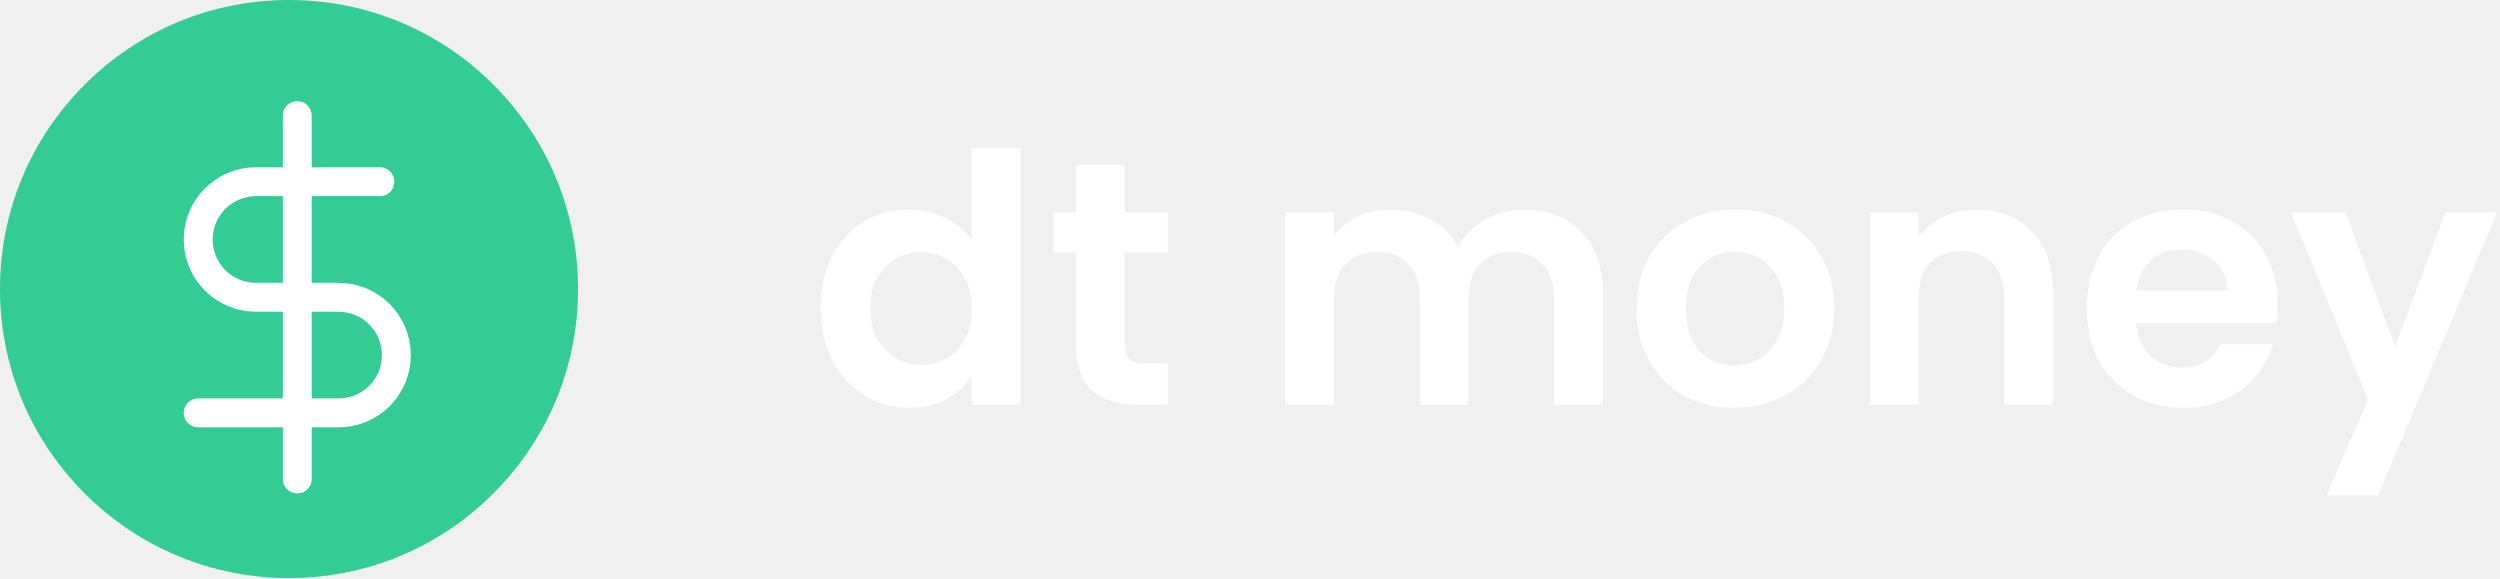
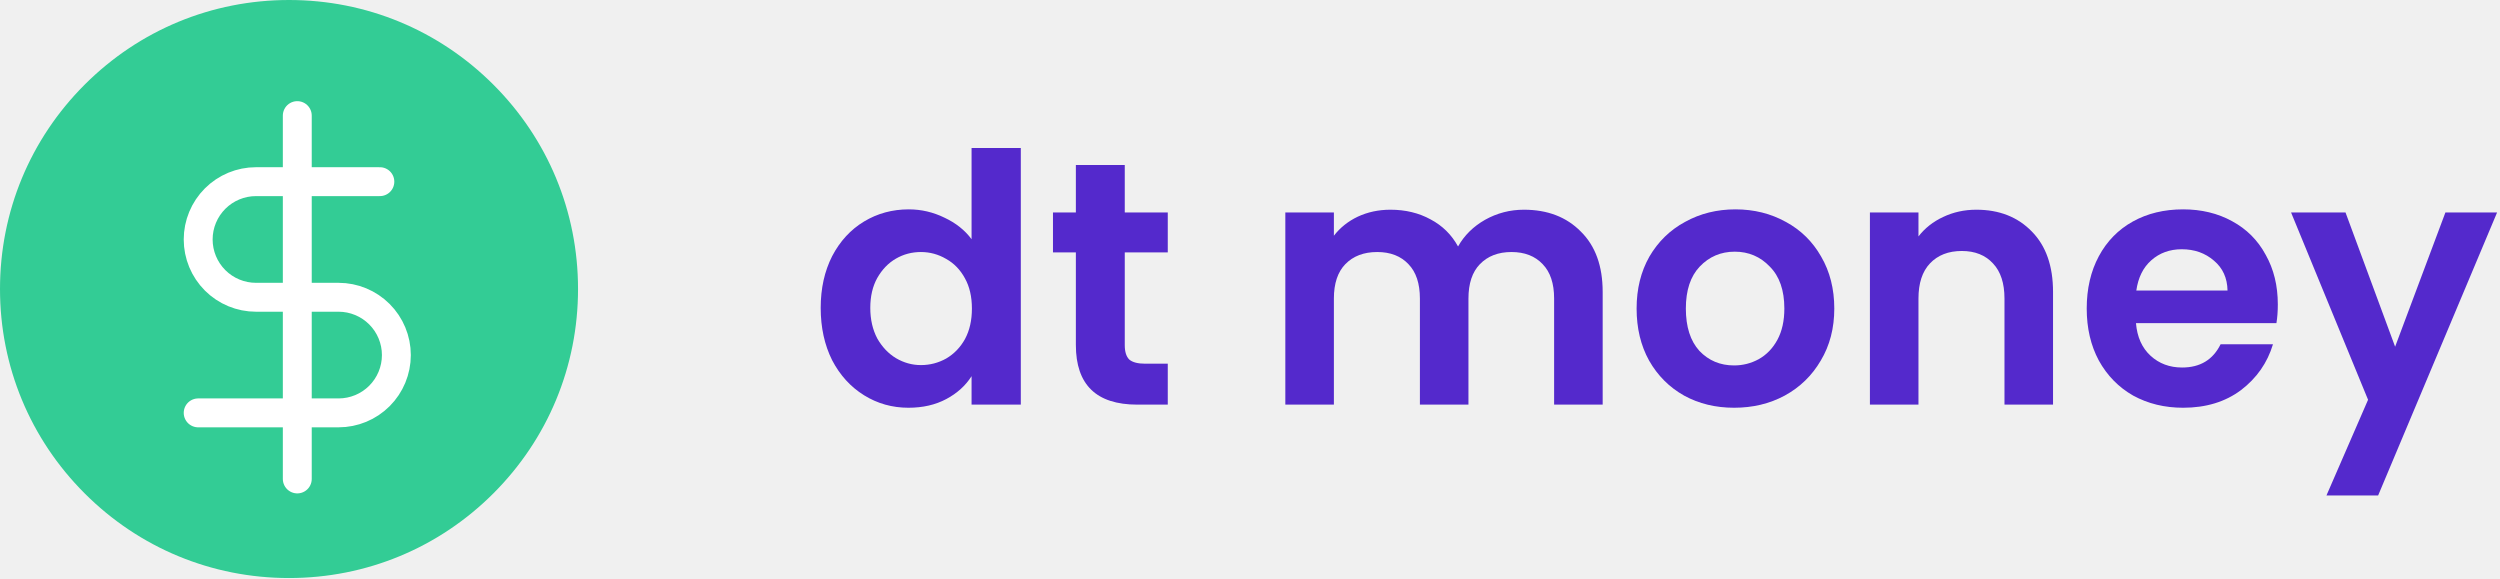
<svg xmlns="http://www.w3.org/2000/svg" width="173" height="40" viewBox="0 0 173 40" fill="none">
-   <path d="M56.792 21.304C56.792 19.96 57.056 18.768 57.584 17.728C58.128 16.688 58.864 15.888 59.792 15.328C60.72 14.768 61.752 14.488 62.888 14.488C63.752 14.488 64.576 14.68 65.36 15.064C66.144 15.432 66.768 15.928 67.232 16.552V10.24H70.64V28H67.232V26.032C66.816 26.688 66.232 27.216 65.48 27.616C64.728 28.016 63.856 28.216 62.864 28.216C61.744 28.216 60.72 27.928 59.792 27.352C58.864 26.776 58.128 25.968 57.584 24.928C57.056 23.872 56.792 22.664 56.792 21.304ZM67.256 21.352C67.256 20.536 67.096 19.84 66.776 19.264C66.456 18.672 66.024 18.224 65.48 17.92C64.936 17.6 64.352 17.44 63.728 17.44C63.104 17.44 62.528 17.592 62 17.896C61.472 18.2 61.04 18.648 60.704 19.24C60.384 19.816 60.224 20.504 60.224 21.304C60.224 22.104 60.384 22.808 60.704 23.416C61.04 24.008 61.472 24.464 62 24.784C62.544 25.104 63.12 25.264 63.728 25.264C64.352 25.264 64.936 25.112 65.48 24.808C66.024 24.488 66.456 24.04 66.776 23.464C67.096 22.872 67.256 22.168 67.256 21.352Z" fill="white" />
-   <path d="M77.834 17.464V23.896C77.834 24.344 77.938 24.672 78.146 24.88C78.37 25.072 78.738 25.168 79.25 25.168H80.81V28H78.698C75.866 28 74.45 26.624 74.45 23.872V17.464H72.866V14.704H74.45V11.416H77.834V14.704H80.81V17.464H77.834Z" fill="white" />
-   <path d="M105.457 14.512C107.089 14.512 108.401 15.016 109.393 16.024C110.401 17.016 110.905 18.408 110.905 20.2V28H107.545V20.656C107.545 19.616 107.281 18.824 106.753 18.28C106.225 17.72 105.505 17.44 104.593 17.44C103.681 17.44 102.953 17.72 102.409 18.28C101.881 18.824 101.617 19.616 101.617 20.656V28H98.257V20.656C98.257 19.616 97.993 18.824 97.465 18.28C96.937 17.72 96.217 17.44 95.305 17.44C94.377 17.44 93.641 17.72 93.097 18.28C92.569 18.824 92.305 19.616 92.305 20.656V28H88.945V14.704H92.305V16.312C92.737 15.752 93.289 15.312 93.961 14.992C94.649 14.672 95.401 14.512 96.217 14.512C97.257 14.512 98.185 14.736 99.001 15.184C99.817 15.616 100.449 16.24 100.897 17.056C101.329 16.288 101.953 15.672 102.769 15.208C103.601 14.744 104.497 14.512 105.457 14.512Z" fill="white" />
-   <path d="M119.997 28.216C118.717 28.216 117.565 27.936 116.541 27.376C115.517 26.8 114.709 25.992 114.117 24.952C113.541 23.912 113.253 22.712 113.253 21.352C113.253 19.992 113.549 18.792 114.141 17.752C114.749 16.712 115.573 15.912 116.613 15.352C117.653 14.776 118.813 14.488 120.093 14.488C121.373 14.488 122.533 14.776 123.573 15.352C124.613 15.912 125.429 16.712 126.021 17.752C126.629 18.792 126.933 19.992 126.933 21.352C126.933 22.712 126.621 23.912 125.997 24.952C125.389 25.992 124.557 26.8 123.501 27.376C122.461 27.936 121.293 28.216 119.997 28.216ZM119.997 25.288C120.605 25.288 121.173 25.144 121.701 24.856C122.245 24.552 122.677 24.104 122.997 23.512C123.317 22.92 123.477 22.2 123.477 21.352C123.477 20.088 123.141 19.12 122.469 18.448C121.813 17.76 121.005 17.416 120.045 17.416C119.085 17.416 118.277 17.76 117.621 18.448C116.981 19.12 116.661 20.088 116.661 21.352C116.661 22.616 116.973 23.592 117.597 24.28C118.237 24.952 119.037 25.288 119.997 25.288Z" fill="white" />
-   <path d="M136.766 14.512C138.35 14.512 139.63 15.016 140.606 16.024C141.582 17.016 142.07 18.408 142.07 20.2V28H138.71V20.656C138.71 19.6 138.446 18.792 137.918 18.232C137.39 17.656 136.67 17.368 135.758 17.368C134.83 17.368 134.094 17.656 133.55 18.232C133.022 18.792 132.758 19.6 132.758 20.656V28H129.398V14.704H132.758V16.36C133.206 15.784 133.774 15.336 134.462 15.016C135.166 14.68 135.934 14.512 136.766 14.512Z" fill="white" />
-   <path d="M157.625 21.064C157.625 21.544 157.593 21.976 157.529 22.36H147.809C147.889 23.32 148.225 24.072 148.817 24.616C149.409 25.16 150.137 25.432 151.001 25.432C152.249 25.432 153.137 24.896 153.665 23.824H157.289C156.905 25.104 156.169 26.16 155.081 26.992C153.993 27.808 152.657 28.216 151.073 28.216C149.793 28.216 148.641 27.936 147.617 27.376C146.609 26.8 145.817 25.992 145.241 24.952C144.681 23.912 144.401 22.712 144.401 21.352C144.401 19.976 144.681 18.768 145.241 17.728C145.801 16.688 146.585 15.888 147.593 15.328C148.601 14.768 149.761 14.488 151.073 14.488C152.337 14.488 153.465 14.76 154.457 15.304C155.465 15.848 156.241 16.624 156.785 17.632C157.345 18.624 157.625 19.768 157.625 21.064ZM154.145 20.104C154.129 19.24 153.817 18.552 153.209 18.04C152.601 17.512 151.857 17.248 150.977 17.248C150.145 17.248 149.441 17.504 148.865 18.016C148.305 18.512 147.961 19.208 147.833 20.104H154.145Z" fill="white" />
-   <path d="M172.798 14.704L164.566 34.288H160.99L163.87 27.664L158.542 14.704H162.31L165.742 23.992L169.222 14.704H172.798Z" fill="white" />
+   <path d="M56.792 21.304C56.792 19.96 57.056 18.768 57.584 17.728C58.128 16.688 58.864 15.888 59.792 15.328C60.72 14.768 61.752 14.488 62.888 14.488C63.752 14.488 64.576 14.68 65.36 15.064C66.144 15.432 66.768 15.928 67.232 16.552V10.24H70.64V28H67.232V26.032C66.816 26.688 66.232 27.216 65.48 27.616C64.728 28.016 63.856 28.216 62.864 28.216C61.744 28.216 60.72 27.928 59.792 27.352C58.864 26.776 58.128 25.968 57.584 24.928C57.056 23.872 56.792 22.664 56.792 21.304ZM67.256 21.352C67.256 20.536 67.096 19.84 66.776 19.264C66.456 18.672 66.024 18.224 65.48 17.92C64.936 17.6 64.352 17.44 63.728 17.44C63.104 17.44 62.528 17.592 62 17.896C61.472 18.2 61.04 18.648 60.704 19.24C60.384 19.816 60.224 20.504 60.224 21.304C60.224 22.104 60.384 22.808 60.704 23.416C61.04 24.008 61.472 24.464 62 24.784C62.544 25.104 63.12 25.264 63.728 25.264C64.352 25.264 64.936 25.112 65.48 24.808C66.024 24.488 66.456 24.04 66.776 23.464C67.096 22.872 67.256 22.168 67.256 21.352Z" fill="#5429CC" />
+   <path d="M77.834 17.464V23.896C77.834 24.344 77.938 24.672 78.146 24.88C78.37 25.072 78.738 25.168 79.25 25.168H80.81V28H78.698C75.866 28 74.45 26.624 74.45 23.872V17.464H72.866V14.704H74.45V11.416H77.834V14.704H80.81V17.464H77.834Z" fill="#5429CC" />
+   <path d="M105.457 14.512C107.089 14.512 108.401 15.016 109.393 16.024C110.401 17.016 110.905 18.408 110.905 20.2V28H107.545V20.656C107.545 19.616 107.281 18.824 106.753 18.28C106.225 17.72 105.505 17.44 104.593 17.44C103.681 17.44 102.953 17.72 102.409 18.28C101.881 18.824 101.617 19.616 101.617 20.656V28H98.257V20.656C98.257 19.616 97.993 18.824 97.465 18.28C96.937 17.72 96.217 17.44 95.305 17.44C94.377 17.44 93.641 17.72 93.097 18.28C92.569 18.824 92.305 19.616 92.305 20.656V28H88.945V14.704H92.305V16.312C92.737 15.752 93.289 15.312 93.961 14.992C94.649 14.672 95.401 14.512 96.217 14.512C97.257 14.512 98.185 14.736 99.001 15.184C99.817 15.616 100.449 16.24 100.897 17.056C101.329 16.288 101.953 15.672 102.769 15.208C103.601 14.744 104.497 14.512 105.457 14.512Z" fill="#5429CC" />
+   <path d="M119.997 28.216C118.717 28.216 117.565 27.936 116.541 27.376C115.517 26.8 114.709 25.992 114.117 24.952C113.541 23.912 113.253 22.712 113.253 21.352C113.253 19.992 113.549 18.792 114.141 17.752C114.749 16.712 115.573 15.912 116.613 15.352C117.653 14.776 118.813 14.488 120.093 14.488C121.373 14.488 122.533 14.776 123.573 15.352C124.613 15.912 125.429 16.712 126.021 17.752C126.629 18.792 126.933 19.992 126.933 21.352C126.933 22.712 126.621 23.912 125.997 24.952C125.389 25.992 124.557 26.8 123.501 27.376C122.461 27.936 121.293 28.216 119.997 28.216ZM119.997 25.288C120.605 25.288 121.173 25.144 121.701 24.856C122.245 24.552 122.677 24.104 122.997 23.512C123.317 22.92 123.477 22.2 123.477 21.352C123.477 20.088 123.141 19.12 122.469 18.448C121.813 17.76 121.005 17.416 120.045 17.416C119.085 17.416 118.277 17.76 117.621 18.448C116.981 19.12 116.661 20.088 116.661 21.352C116.661 22.616 116.973 23.592 117.597 24.28C118.237 24.952 119.037 25.288 119.997 25.288Z" fill="#5429CC" />
+   <path d="M136.766 14.512C138.35 14.512 139.63 15.016 140.606 16.024C141.582 17.016 142.07 18.408 142.07 20.2V28H138.71V20.656C138.71 19.6 138.446 18.792 137.918 18.232C137.39 17.656 136.67 17.368 135.758 17.368C134.83 17.368 134.094 17.656 133.55 18.232C133.022 18.792 132.758 19.6 132.758 20.656V28H129.398V14.704H132.758V16.36C133.206 15.784 133.774 15.336 134.462 15.016C135.166 14.68 135.934 14.512 136.766 14.512Z" fill="#5429CC" />
+   <path d="M157.625 21.064C157.625 21.544 157.593 21.976 157.529 22.36H147.809C147.889 23.32 148.225 24.072 148.817 24.616C149.409 25.16 150.137 25.432 151.001 25.432C152.249 25.432 153.137 24.896 153.665 23.824H157.289C156.905 25.104 156.169 26.16 155.081 26.992C153.993 27.808 152.657 28.216 151.073 28.216C149.793 28.216 148.641 27.936 147.617 27.376C146.609 26.8 145.817 25.992 145.241 24.952C144.681 23.912 144.401 22.712 144.401 21.352C144.401 19.976 144.681 18.768 145.241 17.728C145.801 16.688 146.585 15.888 147.593 15.328C148.601 14.768 149.761 14.488 151.073 14.488C152.337 14.488 153.465 14.76 154.457 15.304C155.465 15.848 156.241 16.624 156.785 17.632C157.345 18.624 157.625 19.768 157.625 21.064ZM154.145 20.104C154.129 19.24 153.817 18.552 153.209 18.04C152.601 17.512 151.857 17.248 150.977 17.248C150.145 17.248 149.441 17.504 148.865 18.016C148.305 18.512 147.961 19.208 147.833 20.104H154.145Z" fill="#5429CC" />
+   <path d="M172.798 14.704L164.566 34.288H160.99L163.87 27.664L158.542 14.704H162.31L165.742 23.992L169.222 14.704H172.798Z" fill="#5429CC" />
  <path d="M34.142 5.858C30.365 2.08 25.342 0 20 0C14.658 0 9.635 2.08 5.858 5.858C2.08 9.635 0 14.658 0 20C0 25.342 2.08 30.365 5.858 34.142C9.635 37.92 14.658 40 20 40C25.342 40 30.365 37.92 34.142 34.142C37.92 30.365 40 25.342 40 20C40 14.658 37.92 9.635 34.142 5.858Z" fill="#33CC95" />
  <g clip-path="url(#clip0)">
-     <path d="M20.571 8V33.143" stroke="white" stroke-width="2" stroke-linecap="round" stroke-linejoin="round" />
-     <path d="M26.286 12.571H17.714C16.653 12.571 15.636 12.993 14.886 13.743C14.136 14.493 13.714 15.511 13.714 16.571C13.714 17.632 14.136 18.65 14.886 19.4C15.636 20.15 16.653 20.571 17.714 20.571H23.429C24.489 20.571 25.507 20.993 26.257 21.743C27.007 22.493 27.429 23.511 27.429 24.571C27.429 25.632 27.007 26.65 26.257 27.4C25.507 28.15 24.489 28.571 23.429 28.571H13.714" stroke="white" stroke-width="2" stroke-linecap="round" stroke-linejoin="round" />
+     <path d="M20.572 8V33.143" stroke="white" stroke-width="2" stroke-linecap="round" stroke-linejoin="round" />
+     <path d="M26.286 12.571H17.714C16.654 12.571 15.636 12.993 14.886 13.743C14.136 14.493 13.714 15.511 13.714 16.571C13.714 17.632 14.136 18.65 14.886 19.4C15.636 20.15 16.654 20.571 17.714 20.571H23.429C24.489 20.571 25.507 20.993 26.257 21.743C27.007 22.493 27.429 23.511 27.429 24.571C27.429 25.632 27.007 26.65 26.257 27.4C25.507 28.15 24.489 28.571 23.429 28.571H13.714" stroke="white" stroke-width="2" stroke-linecap="round" stroke-linejoin="round" />
  </g>
  <defs>
    <clipPath id="clip0">
-       <rect width="27.429" height="27.429" fill="white" transform="translate(6.85715 6.85714)" />
+       <rect width="27.429" height="27.429" fill="white" transform="translate(6.85718 6.85718)" />
    </clipPath>
  </defs>
</svg>
